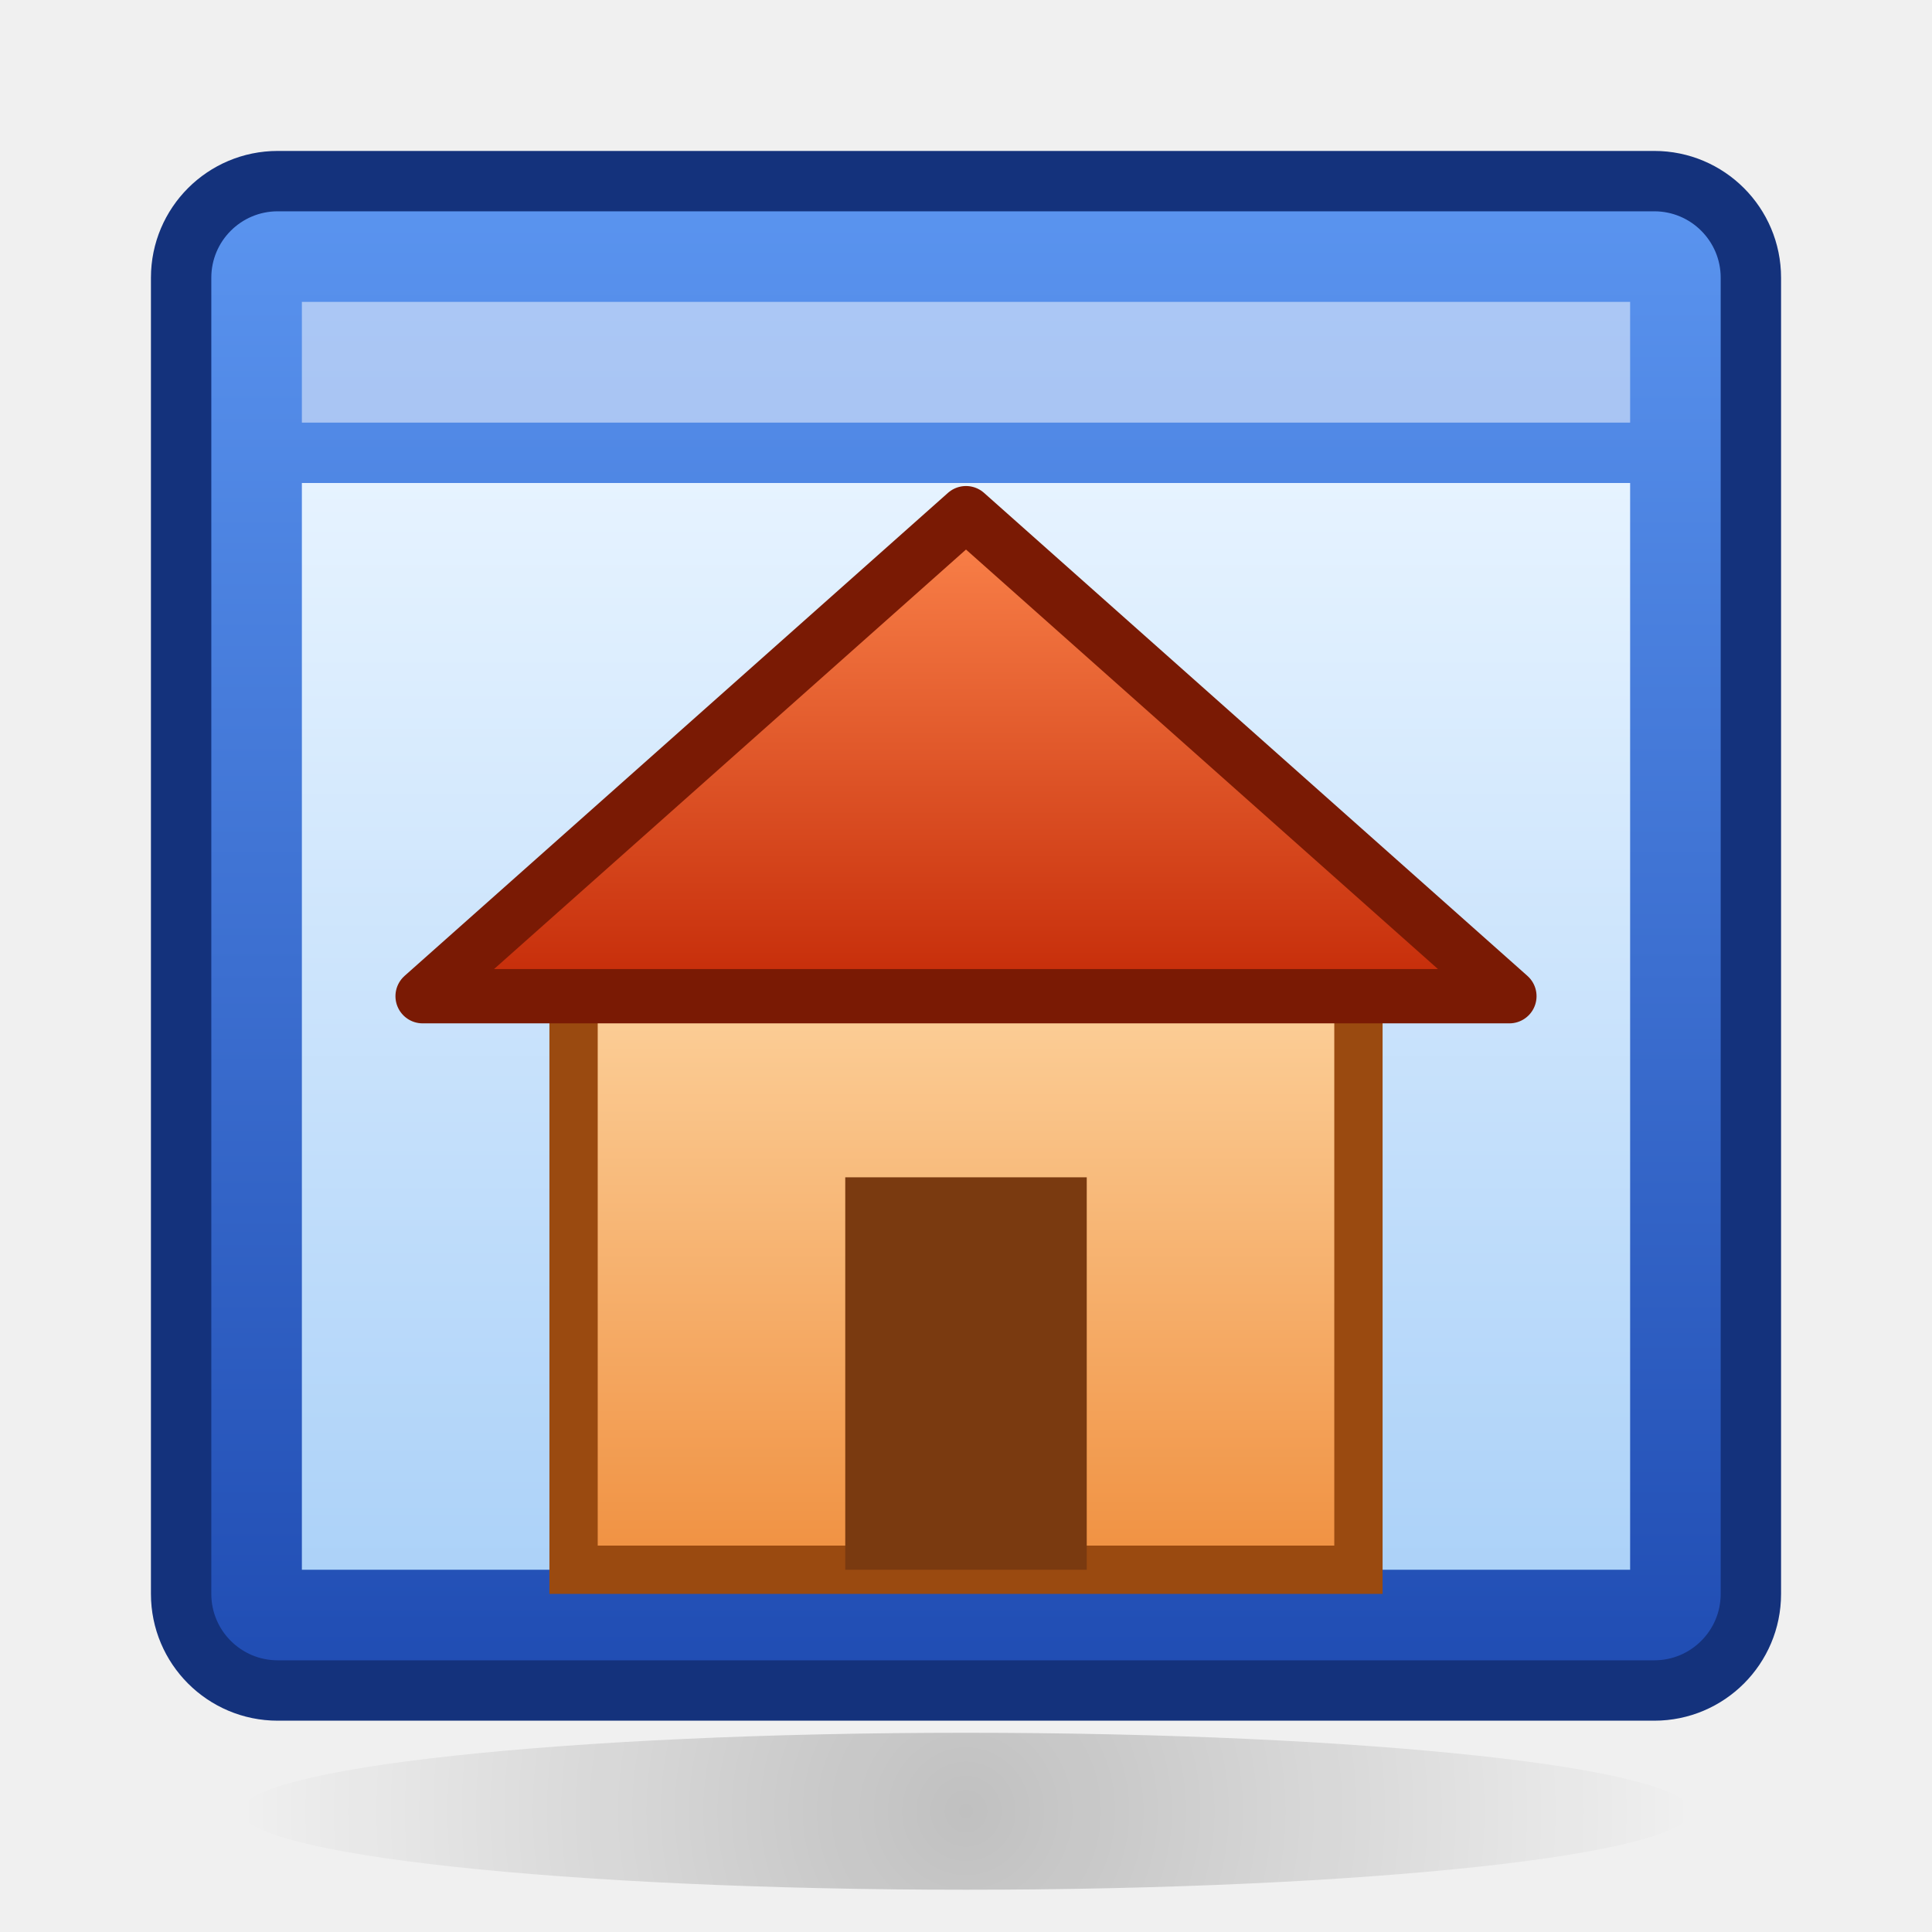
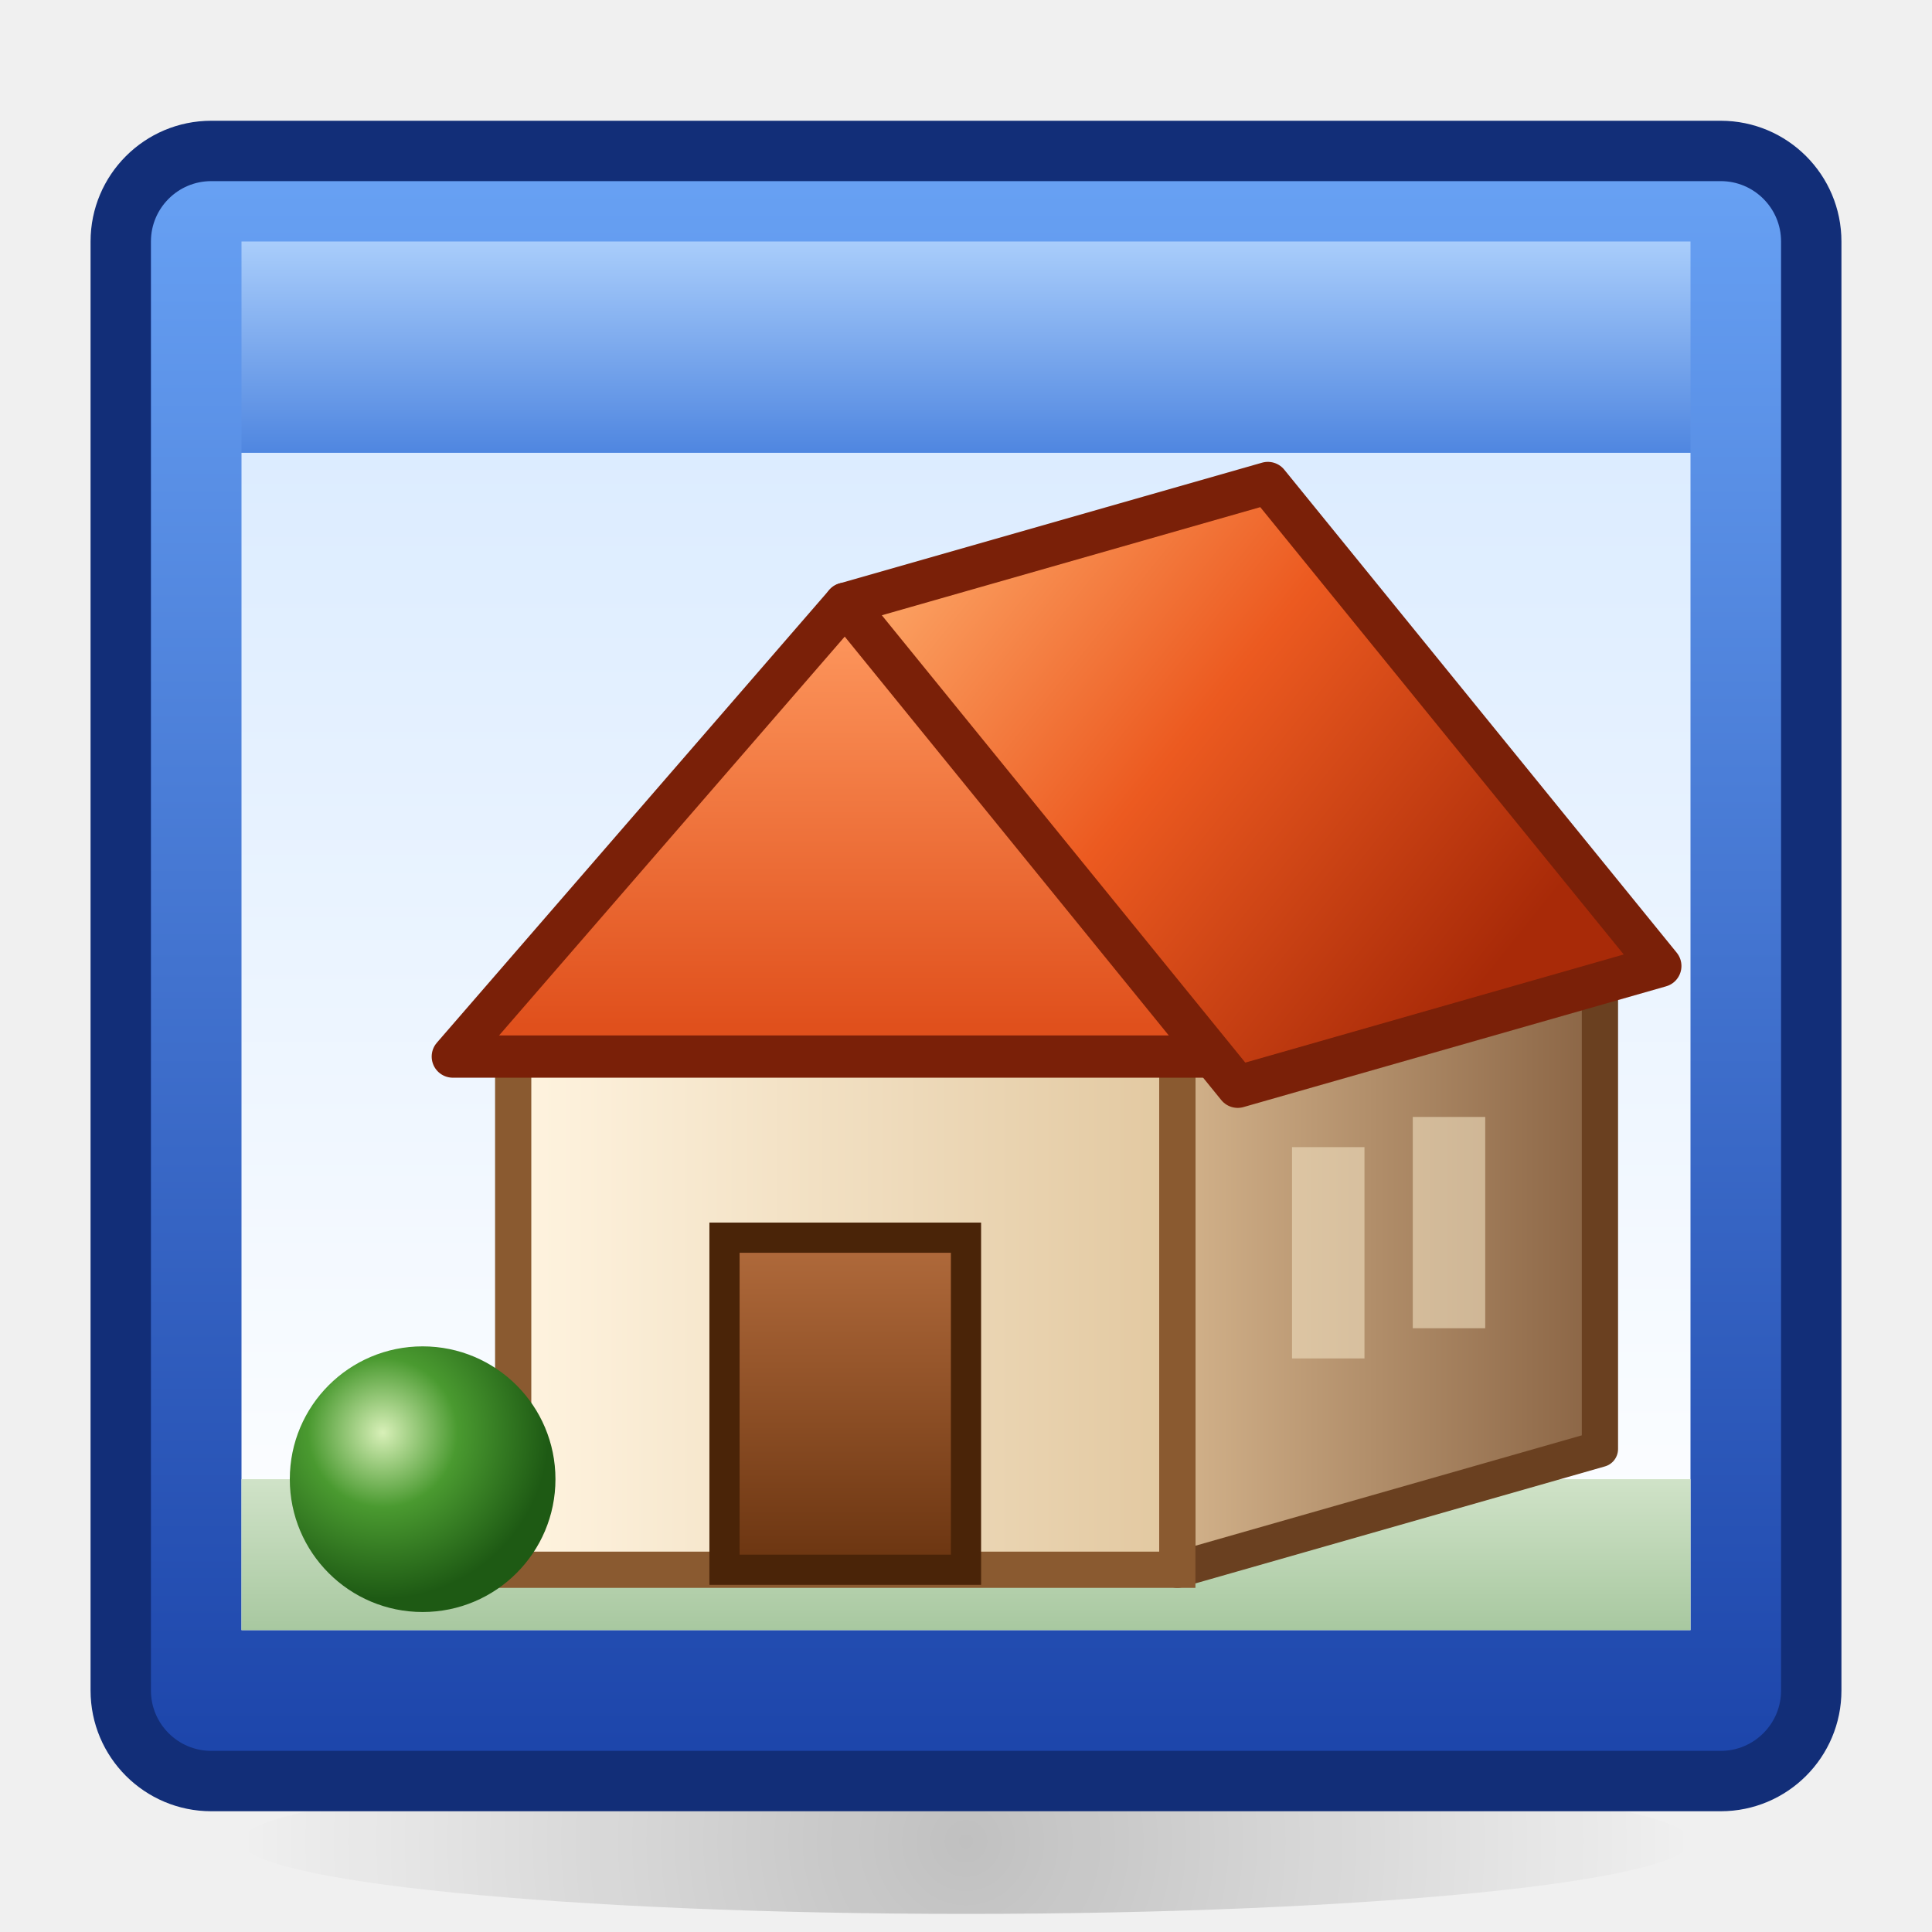
<svg xmlns="http://www.w3.org/2000/svg" width="32" height="32" viewBox="0 0 32 32">
  <defs>
-     <radialGradient id="g1" gradientUnits="userSpaceOnUse" cx="16" cy="30" r="12" fx="16" fy="30">
+     <radialGradient id="g1" gradientUnits="userSpaceOnUse" cx="16" cy="30.5" r="12" fx="16" fy="30.5">
      <stop offset="0" stop-color="#000000" stop-opacity="0.2" />
      <stop offset="1" stop-color="#000000" stop-opacity="0" />
    </radialGradient>
-     <linearGradient id="g2" gradientUnits="userSpaceOnUse" x1="0" y1="3" x2="0" y2="29">
-       <stop offset="0" stop-color="#5b95f0" />
-       <stop offset="1" stop-color="#1d49b0" />
+     <linearGradient id="g2" gradientUnits="userSpaceOnUse" x1="0" y1="2" x2="0" y2="30">
+       <stop offset="0" stop-color="#6aa4f6" />
+       <stop offset="1" stop-color="#1a42a8" />
    </linearGradient>
-     <linearGradient id="g3" gradientUnits="userSpaceOnUse" x1="0" y1="8" x2="0" y2="27">
-       <stop offset="0" stop-color="#e6f3ff" />
-       <stop offset="1" stop-color="#a9d0f8" />
+     <linearGradient id="g3" gradientUnits="userSpaceOnUse" x1="0" y1="4" x2="0" y2="7.5">
+       <stop offset="0" stop-color="#a9cdfb" />
+       <stop offset="1" stop-color="#4f86e0" />
    </linearGradient>
-     <linearGradient id="g4" gradientUnits="userSpaceOnUse" x1="0" y1="14" x2="0" y2="26">
-       <stop offset="0" stop-color="#ffe0b0" />
-       <stop offset="1" stop-color="#f09040" />
+     <linearGradient id="g4" gradientUnits="userSpaceOnUse" x1="0" y1="7.5" x2="0" y2="27">
+       <stop offset="0" stop-color="#dcecff" />
+       <stop offset="1" stop-color="#ffffff" />
    </linearGradient>
-     <linearGradient id="g5" gradientUnits="userSpaceOnUse" x1="0" y1="8" x2="0" y2="16">
-       <stop offset="0" stop-color="#ff8a50" />
-       <stop offset="1" stop-color="#c8300c" />
+     <linearGradient id="g5" gradientUnits="userSpaceOnUse" x1="0" y1="24" x2="0" y2="27">
+       <stop offset="0" stop-color="#d8e8d0" />
+       <stop offset="1" stop-color="#a8c8a0" />
    </linearGradient>
+     <linearGradient id="g6" gradientUnits="userSpaceOnUse" x1="19" y1="0" x2="26.5" y2="0">
+       <stop offset="0" stop-color="#d8b890" />
+       <stop offset="1" stop-color="#8a6444" />
+     </linearGradient>
+     <linearGradient id="g7" gradientUnits="userSpaceOnUse" x1="8.5" y1="0" x2="19.5" y2="0">
+       <stop offset="0" stop-color="#fff4e0" />
+       <stop offset="1" stop-color="#e2c8a0" />
+     </linearGradient>
+     <linearGradient id="g8" gradientUnits="userSpaceOnUse" x1="0" y1="10" x2="0" y2="17">
+       <stop offset="0" stop-color="#ff9a60" />
+       <stop offset="1" stop-color="#e0501c" />
+     </linearGradient>
+     <linearGradient id="g9" gradientUnits="userSpaceOnUse" x1="14" y1="9" x2="24" y2="17">
+       <stop offset="0" stop-color="#ffb070" />
+       <stop offset="0.5" stop-color="#ec5a20" />
+       <stop offset="1" stop-color="#a82a08" />
+     </linearGradient>
+     <linearGradient id="g10" gradientUnits="userSpaceOnUse" x1="0" y1="20" x2="0" y2="26">
+       <stop offset="0" stop-color="#b87040" />
+       <stop offset="1" stop-color="#6a3410" />
+     </linearGradient>
+     <radialGradient id="g11" gradientUnits="userSpaceOnUse" cx="6.34" cy="23.73" r="2.75" fx="6.34" fy="23.73">
+       <stop offset="0" stop-color="#d8f0b8" />
+       <stop offset="0.45" stop-color="#4a9a30" />
+       <stop offset="1" stop-color="#1e5a14" />
+     </radialGradient>
  </defs>
-   <ellipse cx="16" cy="30" rx="12" ry="1.3" fill="url(#g1)" />
-   <rect x="3" y="3" width="26" height="25" rx="1.600" fill="url(#g2)" stroke="#14327c" stroke-width="1" />
-   <rect x="5" y="8" width="22" height="18" fill="url(#g3)" />
-   <rect x="5" y="5" width="22" height="2" fill="#ffffff" fill-opacity=".5" />
-   <path d="M9.500 15.500h13V26h-13z" fill="url(#g4)" stroke="#9a4a10" stroke-width=".8" />
-   <path d="M7 16.500L16 8.500l9 8z" fill="url(#g5)" stroke="#7a1a04" stroke-width=".9" stroke-linejoin="round" />
-   <rect x="14" y="19.500" width="4" height="6.500" fill="#7a3a10" />
+   <ellipse cx="16" cy="30.5" rx="12" ry="1.2" fill="url(#g1)" />
+   <rect x="2" y="2.500" width="28" height="27" rx="1.500" fill="url(#g2)" stroke="#122e78" stroke-width="1" />
+   <rect x="4" y="4" width="24" height="3.500" fill="url(#g3)" />
+   <rect x="4" y="7.500" width="24" height="19.500" fill="url(#g4)" />
+   <rect x="4" y="24.500" width="24" height="2.500" fill="url(#g5)" />
+   <path d="M19.500 17L26.500 15.500V24L19.500 26z" fill="url(#g6)" stroke="#6a4020" stroke-width=".6" stroke-linejoin="round" />
+   <path d="M8.500 17h11v9h-11z" fill="url(#g7)" stroke="#8a5a30" stroke-width=".6" />
+   <path d="M7.500 17.500L14 10l6.500 7.500z" fill="url(#g8)" stroke="#7a2008" stroke-width=".7" stroke-linejoin="round" />
+   <path d="M14 10L21 8l6.500 8-7 2z" fill="url(#g9)" stroke="#7a2008" stroke-width=".7" stroke-linejoin="round" />
+   <rect x="12" y="20.500" width="4" height="5.500" fill="url(#g10)" stroke="#4a2408" stroke-width=".5" />
+   <path d="M22 19v3.500M24 18.500v3.500" stroke="#f0e0c0" stroke-opacity=".6" stroke-width="1.200" />
+   <circle cx="7" cy="24.5" r="2.2" fill="url(#g11)" />
</svg>
